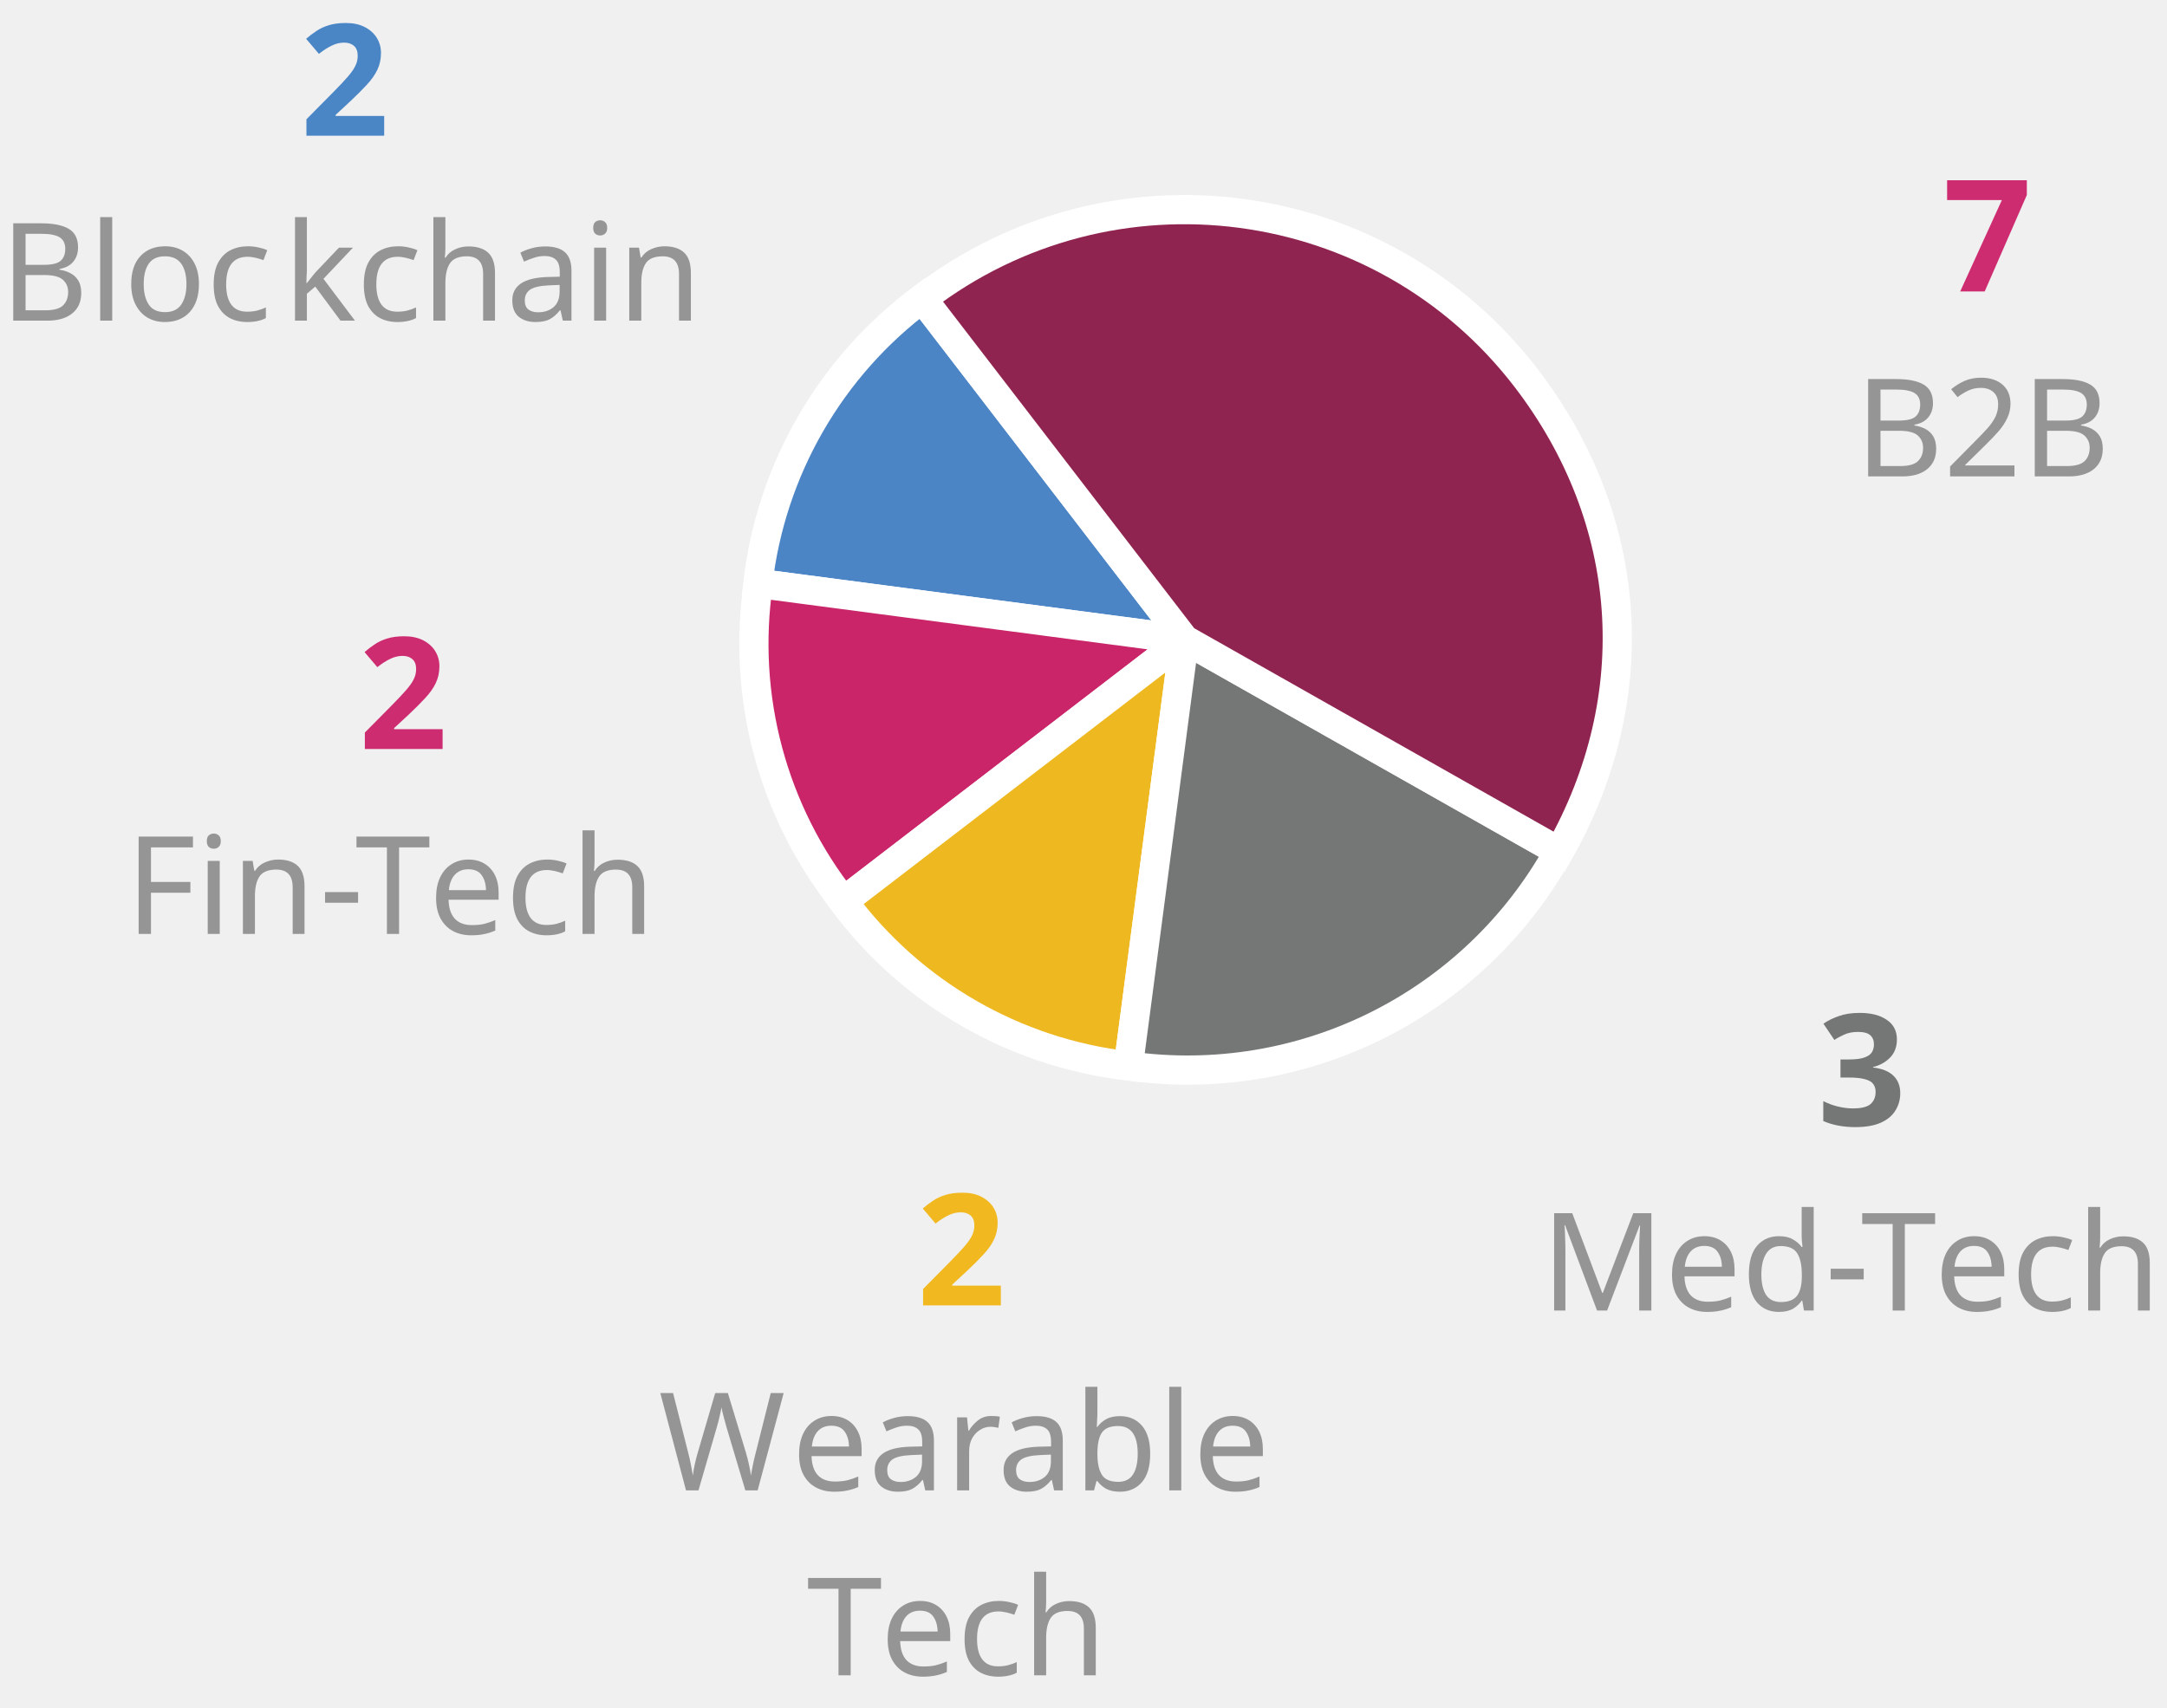
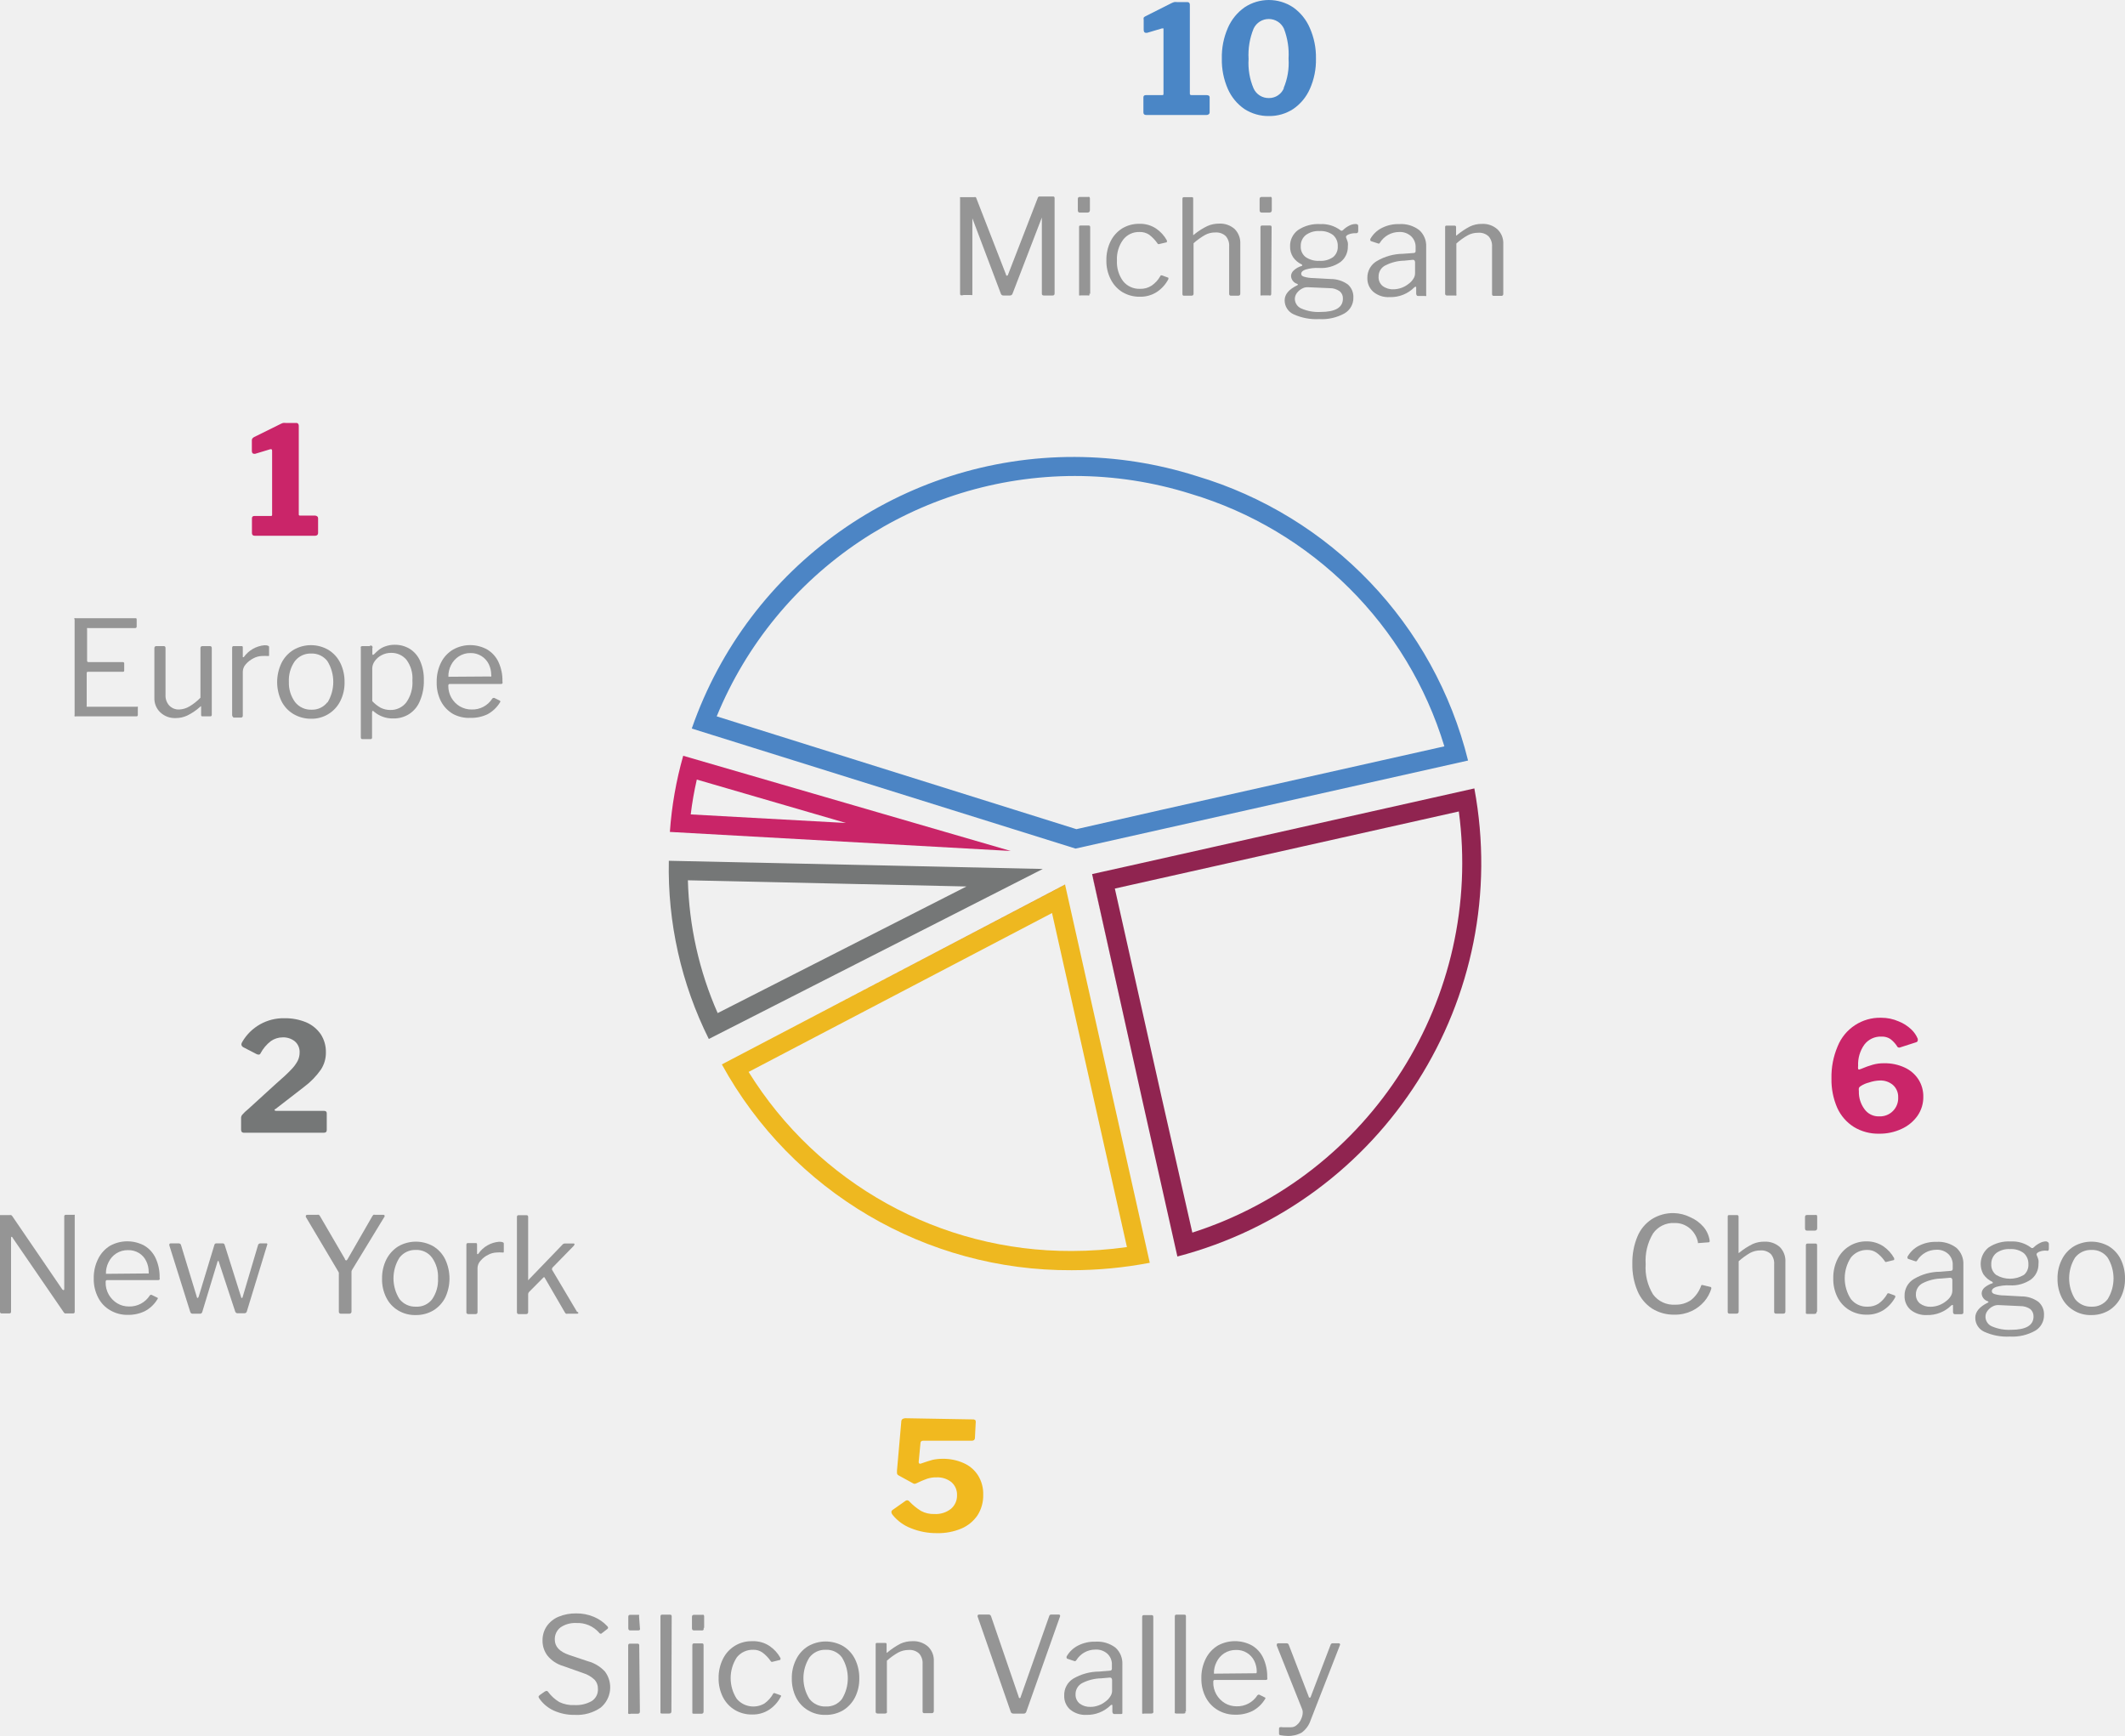
- <svg xmlns="http://www.w3.org/2000/svg" viewBox="0 0 222.55 175.45">
+ <svg xmlns="http://www.w3.org/2000/svg" viewBox="0 0 223.26 182.31">
  <defs>
-     <style>.cls-1{fill:#4c85c5;}.cls-1,.cls-2,.cls-3,.cls-4,.cls-5{stroke:#fff;stroke-miterlimit:10;stroke-width:3px;}.cls-2{fill:#c92568;}.cls-3{fill:#eeb820;}.cls-17,.cls-4{fill:#757777;}.cls-5{fill:#902450;}.cls-10,.cls-14,.cls-17,.cls-6,.cls-7,.cls-8{isolation:isolate;}.cls-10,.cls-14,.cls-17,.cls-7{font-size:16px;font-family:LibreFranklin-Bold, Libre Franklin;font-weight:700;}.cls-7{fill:#4a86c6;}.cls-8{font-size:14px;fill:#959595;font-family:LibreFranklin-Regular, Libre Franklin;}.cls-9{letter-spacing:-0.03em;}.cls-10{fill:#ce2c71;}.cls-11{letter-spacing:-0.12em;}.cls-12{letter-spacing:-0.11em;}.cls-13{letter-spacing:0em;}.cls-14{fill:#f1b91f;}.cls-15{letter-spacing:-0.07em;}.cls-16{letter-spacing:0em;}.cls-18{letter-spacing:-0.12em;}</style>
+     <style>.cls-1{fill:#c92568;}.cls-2{fill:#757777;}.cls-3{fill:#eeb820;}.cls-4{fill:#902450;}.cls-5{fill:#4c85c5;}.cls-6{fill:#4a86c6;}.cls-7{fill:#959595;}.cls-8{fill:#ca2569;}.cls-9{fill:#f1b91f;}</style>
  </defs>
  <g id="Layer_2" data-name="Layer 2">
    <g id="Layer_1-2" data-name="Layer 1">
-       <path class="cls-1" d="M121.64,65.69,77.83,59.93a42.58,42.58,0,0,1,16.9-29.29Z" />
-       <path class="cls-2" d="M121.64,65.69l-35,26.91a42.59,42.59,0,0,1-8.76-32.67Z" />
-       <path class="cls-3" d="M121.64,65.69l-5.76,43.81A42.56,42.56,0,0,1,86.59,92.6Z" />
-       <path class="cls-4" d="M121.64,65.69,160.1,87.44a43.6,43.6,0,0,1-44.22,22.06Z" />
-       <path class="cls-5" d="M121.64,65.69l-26.91-35a44.2,44.2,0,0,1,62,8.14c11.14,14.52,12.42,32.73,3.41,48.66Z" />
-       <g class="cls-6">
-         <text class="cls-7" transform="translate(30.83 13.94)">2</text>
-         <text class="cls-8" transform="translate(0 32.94)">Bloc<tspan class="cls-9" x="29.11" y="0">k</tspan>
-           <tspan x="36.6" y="0">chain</tspan>
-         </text>
-       </g>
-       <g class="cls-6">
-         <text class="cls-10" transform="translate(36.83 76.94)">2</text>
-         <text class="cls-8" transform="translate(12.88 95.94)">Fin<tspan class="cls-11" x="19.94" y="0">-</tspan>
-           <tspan class="cls-12" x="23.59" y="0">T</tspan>
-           <tspan class="cls-13" x="31.14" y="0">ech</tspan>
-         </text>
-       </g>
-       <g class="cls-6">
-         <text class="cls-14" transform="translate(94.16 134.1)">2</text>
-         <text class="cls-8" transform="translate(67.64 153.1)">
-           <tspan class="cls-15">W</tspan>
-           <tspan x="13.66" y="0">ea</tspan>
-           <tspan class="cls-16" x="29.47" y="0">r</tspan>
-           <tspan x="34.79" y="0">able</tspan>
-         </text>
-         <text class="cls-8" transform="translate(82.85 172.1)">
-           <tspan class="cls-12">T</tspan>
-           <tspan x="7.55" y="0">ech</tspan>
-         </text>
-       </g>
-       <g class="cls-6">
-         <text class="cls-17" transform="translate(186.64 115.63)">3</text>
-         <text class="cls-8" transform="translate(158.25 134.63)">Med<tspan class="cls-18" x="29.2" y="0">-</tspan>
-           <tspan class="cls-12" x="32.86" y="0">T</tspan>
-           <tspan x="40.4" y="0">ech</tspan>
-         </text>
-       </g>
-       <g class="cls-6">
-         <text class="cls-10" transform="translate(199.53 29.94)">7</text>
-         <text class="cls-8" transform="translate(190.5 48.94)">B2B</text>
-       </g>
+       <path class="cls-1" d="M73.21,81.89l15.67,4.56-16.31-.9a34.57,34.57,0,0,1,.64-3.66m-1.43-2.5a39.25,39.25,0,0,0-1.4,8l35.81,2-34.41-10Z" />
+       <path class="cls-2" d="M72.27,92.47l29.27.65L75.4,106.42a37,37,0,0,1-3.13-14m-2-2a40,40,0,0,0,4.2,18.72l35.09-17.86-39.29-.86Z" />
+       <path class="cls-3" d="M110.53,95.91,118.4,131a42.11,42.11,0,0,1-5.8.41A39.76,39.76,0,0,1,78.65,112.6l6.11-3.2,25.77-13.49m1.38-3L83.84,107.62l-8,4.19a41.68,41.68,0,0,0,36.75,21.62,43.89,43.89,0,0,0,8.21-.78l-8.9-39.72Z" />
+       <polygon class="cls-4" points="111.91 92.92 83.83 107.63 111.91 92.93 111.91 92.92" />
+       <path class="cls-4" d="M153.27,85.24a40.81,40.81,0,0,1-28,44.24L122,115.07l-4.87-21.73,2.05-.46,34.09-7.64m1.63-2.42-36.16,8.11-4,.89.1.45L120,115.5l3.7,16.49A42.74,42.74,0,0,0,154.9,82.82Z" />
+       <polygon class="cls-4" points="114.84 92.27 114.83 92.27 120.04 115.51 114.84 92.27" />
+       <rect class="cls-4" x="114.79" y="91.82" height="0.45" transform="translate(-17.11 26.85) rotate(-12.42)" />
+       <path class="cls-5" d="M112.93,50a40.65,40.65,0,0,1,12.16,1.87A39.76,39.76,0,0,1,151.75,78.4l-29.86,6.7-8.8,2L75.3,75.25A40.71,40.71,0,0,1,112.93,50m0-2A42.48,42.48,0,0,0,72.68,76.53L113,89.14l9.32-2.09,31.92-7.16A41.63,41.63,0,0,0,125.69,50a42.73,42.73,0,0,0-12.76-2Z" />
+       <path class="cls-6" d="M127.09,10.22v1.56A.27.27,0,0,1,127,12a.36.36,0,0,1-.24.08h-6.32c-.21,0-.31-.09-.31-.27V10.22c0-.15.09-.23.27-.23h1.67c.12,0,.17,0,.17-.12V3.15c0-.08,0-.14,0-.16s-.09,0-.18,0l-1.55.46-.11,0c-.16,0-.24-.11-.24-.32V2.08a.45.45,0,0,1,0-.23.57.57,0,0,1,.2-.15L123,.37a2.16,2.16,0,0,1,.36-.15,1,1,0,0,1,.31,0h1.1a.22.22,0,0,1,.18.08.33.33,0,0,1,.06.21V9.83a.14.14,0,0,0,.15.16h1.6C127,10,127.09,10.07,127.09,10.22Z" />
+       <path class="cls-6" d="M135.86.77a5.11,5.11,0,0,1,1.75,2.16,7.59,7.59,0,0,1,.65,3.22,7.45,7.45,0,0,1-.64,3.19,5,5,0,0,1-1.75,2.11,4.55,4.55,0,0,1-2.56.74,4.63,4.63,0,0,1-2.57-.74A5,5,0,0,1,129,9.34a7.55,7.55,0,0,1-.63-3.18A7.59,7.59,0,0,1,129,2.94,5.12,5.12,0,0,1,130.76.77a4.61,4.61,0,0,1,5.1,0Zm-1,8.49a6.73,6.73,0,0,0,.52-3.1A7.48,7.48,0,0,0,134.89,3a1.76,1.76,0,0,0-3.18,0,7.28,7.28,0,0,0-.53,3.2,6.79,6.79,0,0,0,.53,3.1,1.73,1.73,0,0,0,1.6,1A1.68,1.68,0,0,0,134.89,9.26Z" />
+       <path class="cls-7" d="M100.87,30.86v-10a.21.21,0,0,1,0-.15s.06,0,.13,0h1.35a.35.35,0,0,1,.16,0,.2.2,0,0,1,.07.12l3.11,8c0,.09.06.13.1.13s.09,0,.13-.14l3.1-8a.2.2,0,0,1,.21-.18h1.42q.15,0,.15.18v10c0,.15-.07.22-.21.22h-.92c-.14,0-.21-.07-.21-.19v-8s0-.06,0-.06,0,0,0,.06l-3.08,8a.28.28,0,0,1-.27.19h-.67a.27.27,0,0,1-.28-.17l-3-7.94s0-.07,0-.07,0,0,0,.07v7.92c0,.07,0,.12,0,.14a.22.22,0,0,1-.16,0h-.75C100.94,31.08,100.87,31,100.87,30.86Z" />
+       <path class="cls-7" d="M114.51,22.06a.28.28,0,0,1-.06.2.26.26,0,0,1-.19.07h-.82c-.13,0-.2-.09-.2-.24V20.91c0-.15.06-.22.19-.22h.88a.2.2,0,0,1,.14,0,.21.21,0,0,1,.06.16v1.16Zm-.06,8.78a.31.31,0,0,1,0,.19.34.34,0,0,1-.2,0h-.71a.23.23,0,0,1-.17,0s0-.08,0-.15v-7c0-.13,0-.19.16-.19h.86q.15,0,.15.18v7Z" />
+       <path class="cls-7" d="M121.45,24a3.58,3.58,0,0,1,1.15,1.26l0,.11c0,.06,0,.09-.1.1l-.77.18,0,0s-.09,0-.14-.11a4.09,4.09,0,0,0-.86-.89,1.71,1.71,0,0,0-1-.28,2.08,2.08,0,0,0-1.73.81,3.39,3.39,0,0,0-.65,2.18,3.37,3.37,0,0,0,.65,2.18,2.17,2.17,0,0,0,1.76.8A2.09,2.09,0,0,0,121,30a3,3,0,0,0,.91-1s0-.07.08-.07a.13.13,0,0,1,.1,0l.6.22q.1,0,.06.18a3.64,3.64,0,0,1-1.19,1.33,3.16,3.16,0,0,1-1.81.51,3.48,3.48,0,0,1-1.82-.48,3.34,3.34,0,0,1-1.24-1.36,4.19,4.19,0,0,1-.45-2,4.37,4.37,0,0,1,.45-2A3.35,3.35,0,0,1,117.89,24a3.39,3.39,0,0,1,1.81-.49A3,3,0,0,1,121.45,24Z" />
+       <path class="cls-7" d="M124.23,30.89v-10q0-.18.15-.18h.83c.1,0,.15,0,.15.16v3.74c0,.1,0,.12.13,0a6.75,6.75,0,0,1,1.35-.86,3,3,0,0,1,1.23-.26,2.28,2.28,0,0,1,1.66.58,2.07,2.07,0,0,1,.58,1.55v5.21c0,.15-.07.23-.21.23h-.78a.17.17,0,0,1-.18-.19v-5a1.49,1.49,0,0,0-.36-1.07,1.45,1.45,0,0,0-1.1-.38,2.15,2.15,0,0,0-1.07.26,7.18,7.18,0,0,0-1.21.87v5.3c0,.14-.07.21-.23.21h-.77C124.29,31.08,124.23,31,124.23,30.89Z" />
+       <path class="cls-7" d="M133.62,22.06a.28.28,0,0,1-.06.2.24.24,0,0,1-.19.07h-.81c-.15,0-.22-.09-.22-.24V20.91c0-.15.07-.22.2-.22h.88a.2.2,0,0,1,.14,0,.21.21,0,0,1,.06.16Zm-.06,8.78a.31.31,0,0,1-.05.19.34.34,0,0,1-.2,0h-.71a.23.23,0,0,1-.17,0s0-.08,0-.15v-7c0-.13.05-.19.17-.19h.85q.15,0,.15.18Z" />
+       <path class="cls-7" d="M142.7,23.75v.49a.31.31,0,0,1-.06.21.3.3,0,0,1-.21.05,1.79,1.79,0,0,0-.73.12c-.23.1-.32.2-.28.32a1,1,0,0,0,.08.21,1.79,1.79,0,0,1,.11.35,1.67,1.67,0,0,1,0,.39,2,2,0,0,1-.77,1.63,3.52,3.52,0,0,1-2.26.63,4.1,4.1,0,0,0-1.43.17c-.29.11-.44.25-.44.43s.1.25.3.32a3.6,3.6,0,0,0,1,.14l1.8.1a3.07,3.07,0,0,1,1.8.57,1.73,1.73,0,0,1,.58,1.38,1.87,1.87,0,0,1-.93,1.66,4.88,4.88,0,0,1-2.65.6,5.75,5.75,0,0,1-2.71-.51,1.6,1.6,0,0,1-.93-1.46c0-.63.44-1.15,1.32-1.58q.15-.07,0-.15a.91.91,0,0,1-.65-.83.83.83,0,0,1,.29-.59,2.05,2.05,0,0,1,.82-.46s.07,0,.07-.07a.11.11,0,0,0-.07-.1,2.22,2.22,0,0,1-.91-.78,2,2,0,0,1-.3-1.1,2.06,2.06,0,0,1,.83-1.72,3.79,3.79,0,0,1,2.34-.63,3.25,3.25,0,0,1,2.1.63.25.25,0,0,0,.14.07.25.25,0,0,0,.15-.07,2.6,2.6,0,0,1,.62-.45,1.45,1.45,0,0,1,.7-.19C142.62,23.53,142.7,23.6,142.7,23.75Zm-5.31,6.42a1.14,1.14,0,0,0-.58.14,1.61,1.61,0,0,0-.55.46,1.08,1.08,0,0,0-.22.64,1.12,1.12,0,0,0,.69,1,4.47,4.47,0,0,0,2,.36c1.57,0,2.36-.47,2.36-1.4a.94.94,0,0,0-.33-.77,1.76,1.76,0,0,0-1.07-.33ZM140.07,27a1.36,1.36,0,0,0,.48-1.13,1.47,1.47,0,0,0-.49-1.18,2.17,2.17,0,0,0-1.44-.42,2.21,2.21,0,0,0-1.44.43,1.44,1.44,0,0,0-.52,1.17,1.35,1.35,0,0,0,.51,1.13,2.34,2.34,0,0,0,1.45.4A2.24,2.24,0,0,0,140.07,27Z" />
+       <path class="cls-7" d="M146,31.21a2.46,2.46,0,0,1-1.71-.55,1.87,1.87,0,0,1-.63-1.48,2,2,0,0,1,1-1.76,5.52,5.52,0,0,1,2.74-.76l1.09-.08q.24,0,.24-.21V26a1.53,1.53,0,0,0-.48-1.19,1.73,1.73,0,0,0-1.26-.44,2.38,2.38,0,0,0-2,1.11.29.29,0,0,1-.08.1.14.14,0,0,1-.11,0l-.76-.25a.1.1,0,0,1-.07-.1.3.3,0,0,1,0-.13,2.89,2.89,0,0,1,1.2-1.15,3.82,3.82,0,0,1,1.84-.41,3.12,3.12,0,0,1,2.1.63,2.21,2.21,0,0,1,.73,1.76v5a.26.26,0,0,1,0,.16.22.22,0,0,1-.16,0h-.7c-.11,0-.17-.08-.19-.23l0-.64c0-.07,0-.1-.07-.1a.19.19,0,0,0-.13.07A3.49,3.49,0,0,1,146,31.21Zm2.46-3.92-.91.09a4.59,4.59,0,0,0-2,.5,1.28,1.28,0,0,0-.71,1.16,1.19,1.19,0,0,0,.42,1,1.79,1.79,0,0,0,1.15.35,2.61,2.61,0,0,0,1.59-.58,1.81,1.81,0,0,0,.5-.54,1,1,0,0,0,.17-.55V27.52C148.65,27.37,148.58,27.29,148.44,27.29Z" />
+       <path class="cls-7" d="M151.83,30.89v-7c0-.12,0-.19.16-.19h.84a.14.14,0,0,1,.15.16v.81c0,.1,0,.12.13,0a7.69,7.69,0,0,1,1.33-.88,2.79,2.79,0,0,1,1.24-.27,2.27,2.27,0,0,1,1.66.58,2,2,0,0,1,.6,1.54v5.22a.19.19,0,0,1-.22.22h-.78a.16.16,0,0,1-.18-.18v-5a1.49,1.49,0,0,0-.36-1.07,1.44,1.44,0,0,0-1.1-.38,2.21,2.21,0,0,0-1.08.26,6.46,6.46,0,0,0-1.21.87v5.3a.25.25,0,0,1,0,.16.23.23,0,0,1-.16,0H152A.18.18,0,0,1,151.83,30.89Z" />
+       <path class="cls-8" d="M33.42,54.44V56a.3.3,0,0,1-.08.2.36.36,0,0,1-.24.08H26.78c-.2,0-.31-.09-.31-.28V54.44c0-.16.09-.24.28-.24h1.66c.12,0,.18,0,.18-.11V47.37a.23.23,0,0,0-.05-.17.25.25,0,0,0-.18,0l-1.55.47H26.7c-.16,0-.24-.1-.24-.32V46.3a.34.34,0,0,1,.05-.23.54.54,0,0,1,.19-.16l2.67-1.32a2.38,2.38,0,0,1,.36-.16,1.42,1.42,0,0,1,.31,0h1.11a.19.19,0,0,1,.17.08.32.32,0,0,1,.07.2V54c0,.11,0,.16.14.16h1.6C33.32,54.2,33.42,54.28,33.42,54.44Z" />
+       <path class="cls-7" d="M7.81,64.94a.18.18,0,0,1,.13,0h6.28c.1,0,.14,0,.14.16v.71c0,.11-.06.17-.18.17H9.3a.24.24,0,0,0-.15,0,.23.23,0,0,0,0,.14v3.27a.14.14,0,0,0,.16.16H12.9a.13.13,0,0,1,.15.15v.74c0,.09-.05.13-.15.13H9.27c-.11,0-.16,0-.16.15v3.4a.17.17,0,0,0,0,.12l.11,0h5.14a.17.17,0,0,1,.12,0,.16.16,0,0,1,0,.11v.74a.14.14,0,0,1-.16.16H8a.28.28,0,0,1-.16,0,.22.22,0,0,1,0-.16v-10A.22.22,0,0,1,7.81,64.94Z" />
+       <path class="cls-7" d="M19.93,74.19a5.42,5.42,0,0,0,1.13-.9V68.07c0-.13.07-.2.22-.2h.77a.18.18,0,0,1,.2.2l0,7q0,.18-.15.18h-.82a.13.13,0,0,1-.15-.15v-.83c0-.11,0-.12-.13,0a5.58,5.58,0,0,1-1.34.9,2.82,2.82,0,0,1-1.2.26,2.22,2.22,0,0,1-1.61-.59,2,2,0,0,1-.63-1.55V68.08a.19.19,0,0,1,.21-.21h.78c.12,0,.18.07.18.2V73a1.53,1.53,0,0,0,.39,1.11,1.36,1.36,0,0,0,1.05.42A2.28,2.28,0,0,0,19.93,74.19Z" />
+       <path class="cls-7" d="M24.39,75.11V68.05q0-.18.15-.18h.81c.11,0,.16,0,.16.15v.91c0,.06,0,.09,0,.1s.06,0,.1,0a3,3,0,0,1,2.17-1.25c.33,0,.49.06.49.18v.84c0,.1,0,.13-.12.11a5.31,5.31,0,0,0-.64,0,2,2,0,0,0-.88.24,2.57,2.57,0,0,0-.8.62,1.2,1.2,0,0,0-.32.77v4.63a.19.19,0,0,1-.21.21h-.77C24.45,75.29,24.39,75.23,24.39,75.11Z" />
+       <path class="cls-7" d="M30.82,75a3.26,3.26,0,0,1-1.25-1.35,4.65,4.65,0,0,1,0-4,3.37,3.37,0,0,1,1.26-1.38,3.64,3.64,0,0,1,3.68,0,3.34,3.34,0,0,1,1.25,1.38,4.43,4.43,0,0,1,.44,2,4.21,4.21,0,0,1-.45,2,3.35,3.35,0,0,1-3.09,1.85A3.58,3.58,0,0,1,30.82,75Zm3.58-1.19a4.17,4.17,0,0,0,0-4.36,2.05,2.05,0,0,0-1.7-.8,2.08,2.08,0,0,0-1.72.8,3.47,3.47,0,0,0-.63,2.18A3.4,3.4,0,0,0,31,73.75a2.1,2.1,0,0,0,1.73.8A2,2,0,0,0,34.4,73.76Z" />
+       <path class="cls-7" d="M39.12,68.08v.59c0,.08,0,.12.07.12a.24.24,0,0,0,.11-.06,5.24,5.24,0,0,1,.52-.48,2.25,2.25,0,0,1,.65-.35,2.88,2.88,0,0,1,1-.17,3,3,0,0,1,1.57.42,2.83,2.83,0,0,1,1.09,1.26,4.73,4.73,0,0,1,.4,2.06,5.16,5.16,0,0,1-.4,2.13A2.94,2.94,0,0,1,43,75a3,3,0,0,1-1.69.47,3,3,0,0,1-2-.7c-.06-.06-.11-.1-.15-.1s-.07.06-.07.19v2.6q0,.18-.15.18h-.87c-.11,0-.16-.06-.16-.18V68.1a.26.26,0,0,1,0-.17.24.24,0,0,1,.18-.06h.74A.18.18,0,0,1,39.12,68.08ZM40,74.35a2.26,2.26,0,0,0,1,.23,2.06,2.06,0,0,0,1.69-.8,3.58,3.58,0,0,0,.64-2.3,3.26,3.26,0,0,0-.63-2.18,2.05,2.05,0,0,0-1.62-.72,2.1,2.1,0,0,0-1,.25,2,2,0,0,0-.71.62,1.33,1.33,0,0,0-.26.74v3.46A3.67,3.67,0,0,0,40,74.35Z" />
+       <path class="cls-7" d="M47.42,73.29a2.51,2.51,0,0,0,.89.91,2.42,2.42,0,0,0,1.24.33,2.47,2.47,0,0,0,2.18-1.16l.1-.06a.2.2,0,0,1,.1,0l.59.29a.13.13,0,0,1,0,.2,3.45,3.45,0,0,1-1.3,1.23,4,4,0,0,1-1.81.38A3.52,3.52,0,0,1,47.6,75a3.32,3.32,0,0,1-1.27-1.33,4.21,4.21,0,0,1-.45-2,4.46,4.46,0,0,1,.46-2.08,3.28,3.28,0,0,1,1.27-1.36,3.68,3.68,0,0,1,3.58,0,3,3,0,0,1,1.18,1.31,4.57,4.57,0,0,1,.42,2v.06a.32.32,0,0,1,0,.19.19.19,0,0,1-.17.06H47.22q-.12,0-.12.21A2.55,2.55,0,0,0,47.42,73.29Zm4-2.23a.36.36,0,0,0,.19,0,.2.2,0,0,0,0-.16,2.58,2.58,0,0,0-.26-1.14,2.09,2.09,0,0,0-1.91-1.16,2.19,2.19,0,0,0-1.25.36,2.33,2.33,0,0,0-.81.92,2.52,2.52,0,0,0-.27,1.21Z" />
+       <path class="cls-2" d="M29,113.84c.71-.61,1.23-1.1,1.57-1.46a4.06,4.06,0,0,0,.71-.95,2,2,0,0,0,.2-.89,1.46,1.46,0,0,0-.5-1.15,1.93,1.93,0,0,0-1.28-.42,2.17,2.17,0,0,0-1.24.39,4,4,0,0,0-1.09,1.29.19.19,0,0,1-.21.13.46.46,0,0,1-.22-.06L25.55,110a.36.36,0,0,1-.19-.29.52.52,0,0,1,.08-.24,5,5,0,0,1,4.46-2.51,5.74,5.74,0,0,1,2.27.43,3.58,3.58,0,0,1,1.53,1.25,3.4,3.4,0,0,1,.54,1.92,3.23,3.23,0,0,1-.52,1.79,8,8,0,0,1-1.78,1.83l-3,2.32c-.07,0-.1.08-.1.11s.07.08.19.08h5c.2,0,.3.08.3.25v1.76c0,.2-.1.29-.32.29H25.7a.42.42,0,0,1-.29-.07.37.37,0,0,1-.08-.26V117.4a.51.51,0,0,1,.13-.31,4.33,4.33,0,0,1,.6-.57Z" />
+       <path class="cls-7" d="M7.73,127.61a.21.21,0,0,1,.12,0,.24.24,0,0,1,0,.14v10.05c0,.11-.06.17-.18.17H7l-.17,0a.35.35,0,0,1-.12-.1L1.31,130c0-.06-.07-.09-.1-.08s-.05,0-.05.1v7.77c0,.12-.06.18-.19.18H.18a.16.16,0,0,1-.18-.18v-10a.28.28,0,0,1,0-.15s.07,0,.15,0H1a.4.4,0,0,1,.17,0,.38.38,0,0,1,.12.11l5.25,7.69c.05.05.09.08.13.08s.08,0,.08-.13v-7.61a.15.15,0,0,1,.17-.17Z" />
+       <path class="cls-7" d="M11.43,136a2.59,2.59,0,0,0,.89.91,2.36,2.36,0,0,0,1.23.33,2.51,2.51,0,0,0,2.19-1.16.14.14,0,0,1,.09-.06.12.12,0,0,1,.1,0l.59.29c.08,0,.09.11,0,.2a3.35,3.35,0,0,1-1.3,1.22,3.93,3.93,0,0,1-1.81.39,3.52,3.52,0,0,1-1.83-.48,3.22,3.22,0,0,1-1.27-1.34,4.17,4.17,0,0,1-.46-2,4.4,4.4,0,0,1,.47-2.08,3.35,3.35,0,0,1,1.26-1.37,3.77,3.77,0,0,1,3.59,0,3,3,0,0,1,1.18,1.31,4.64,4.64,0,0,1,.42,2v.06a.36.36,0,0,1,0,.19.21.21,0,0,1-.17.06H11.23c-.09,0-.13.07-.13.21A2.49,2.49,0,0,0,11.43,136Zm4-2.23c.1,0,.16,0,.19,0s0-.07,0-.16a2.45,2.45,0,0,0-.26-1.14,2,2,0,0,0-.75-.84,2.12,2.12,0,0,0-1.16-.31,2.22,2.22,0,0,0-1.24.35,2.27,2.27,0,0,0-.81.93,2.52,2.52,0,0,0-.27,1.21Z" />
+       <path class="cls-7" d="M28.07,130.64a.12.12,0,0,1,0,.13l-2.14,7a.25.25,0,0,1-.27.18H25a.26.26,0,0,1-.29-.18L23,132.58c0-.08-.06-.13-.09-.13s-.05.05-.07.13l-1.59,5.24A.24.24,0,0,1,21,138h-.72a.26.26,0,0,1-.29-.18l-2.2-7a.15.15,0,0,1,0-.07c0-.1.05-.14.16-.14h.83a.25.25,0,0,1,.23.15l1.66,5.45c0,.09.06.14.1.14s.06-.06.11-.16l1.65-5.44a.19.19,0,0,1,.2-.14h.66a.2.2,0,0,1,.21.15l1.72,5.45c0,.09.06.14.1.14s.07-.06.09-.16l1.61-5.43a.25.25,0,0,1,.24-.15h.56A.15.15,0,0,1,28.07,130.64Z" />
+       <path class="cls-7" d="M40.4,127.67a.13.13,0,0,1,0,.13L37,133.38a.51.51,0,0,0-.07.17c0,.06,0,.16,0,.29v3.92a.23.23,0,0,1-.06.18.28.28,0,0,1-.2.06h-.84c-.15,0-.23-.07-.23-.21V133.9a1,1,0,0,0,0-.2.75.75,0,0,0-.09-.18l-3.38-5.69a.3.3,0,0,1,0-.11c0-.07.07-.11.2-.11h1a.34.34,0,0,1,.17,0,.6.6,0,0,1,.12.14l2.61,4.48c0,.11.1.17.15.17s.09-.05.15-.15l2.59-4.5a.61.61,0,0,1,.11-.14.44.44,0,0,1,.19,0h.87A.15.15,0,0,1,40.4,127.67Z" />
+       <path class="cls-7" d="M41.82,137.65a3.24,3.24,0,0,1-1.24-1.35,4.2,4.2,0,0,1-.44-2,4.39,4.39,0,0,1,.45-2,3.51,3.51,0,0,1,1.26-1.38,3.7,3.7,0,0,1,3.68,0,3.28,3.28,0,0,1,1.25,1.38,4.72,4.72,0,0,1,0,4,3.38,3.38,0,0,1-1.26,1.36,3.53,3.53,0,0,1-1.84.48A3.4,3.4,0,0,1,41.82,137.65Zm3.59-1.18a3.55,3.55,0,0,0,.61-2.18,3.45,3.45,0,0,0-.63-2.18,2,2,0,0,0-1.7-.81,2.07,2.07,0,0,0-1.72.81,4.07,4.07,0,0,0,0,4.35,2.1,2.1,0,0,0,1.74.8A2,2,0,0,0,45.41,136.47Z" />
+       <path class="cls-7" d="M49,137.82v-7.06q0-.18.15-.18h.81c.11,0,.16,0,.16.15v.91c0,.06,0,.09.05.1s.06,0,.1-.06a2.93,2.93,0,0,1,2.17-1.24c.33,0,.49.06.49.18v.84c0,.09,0,.13-.13.11a3.57,3.57,0,0,0-.62,0,2,2,0,0,0-.89.24,2.39,2.39,0,0,0-.79.61,1.17,1.17,0,0,0-.33.77v4.64a.19.19,0,0,1-.21.21h-.77C49,138,49,137.94,49,137.82Z" />
+       <path class="cls-7" d="M60.76,137.87c0,.08,0,.13-.15.13h-1a.2.2,0,0,1-.14,0,.38.38,0,0,1-.12-.13l-2.11-3.63s0-.07-.07-.07-.06,0-.1.05l-1.48,1.49a.37.37,0,0,0-.1.28v1.81a.24.24,0,0,1-.06.19.29.29,0,0,1-.19.05h-.72a.2.2,0,0,1-.16-.05s-.05-.07-.05-.15v-10c0-.12.06-.19.16-.19h.85c.11,0,.17.06.17.18v6.5c0,.09,0,.14,0,.14s.06,0,.1-.09l3.46-3.59a.39.39,0,0,1,.29-.17h.86c.11,0,.16,0,.16.1a.44.44,0,0,1-.09.16l-2.21,2.26a.31.31,0,0,0-.06.12.24.24,0,0,0,0,.12l2.63,4.43A.13.13,0,0,1,60.76,137.87Z" />
+       <path class="cls-9" d="M102.14,149.1a.53.53,0,0,1,.32.06.46.46,0,0,1,.05.31l-.08,1.58a.3.3,0,0,1-.09.22.37.37,0,0,1-.26.07H97c-.19,0-.28.08-.29.24l-.19,2v0a.17.17,0,0,0,.07.16.2.2,0,0,0,.17,0c.51-.18.92-.31,1.22-.39a4.8,4.8,0,0,1,1.06-.11,5.21,5.21,0,0,1,2.18.44,3.4,3.4,0,0,1,1.52,1.28,3.63,3.63,0,0,1,.56,2.06,3.85,3.85,0,0,1-.6,2.16,3.9,3.9,0,0,1-1.7,1.39,6.24,6.24,0,0,1-2.53.48,7.12,7.12,0,0,1-2.77-.52,4.57,4.57,0,0,1-1.92-1.4.5.5,0,0,1-.13-.29.3.3,0,0,1,.16-.25l1.32-.93a.27.27,0,0,1,.17-.06.29.29,0,0,1,.24.12,6.17,6.17,0,0,0,1.23,1,2.76,2.76,0,0,0,1.4.32,2.57,2.57,0,0,0,1.75-.55,1.82,1.82,0,0,0,.63-1.43,1.74,1.74,0,0,0-.58-1.36,2.33,2.33,0,0,0-1.58-.51,2.91,2.91,0,0,0-1,.15,10.22,10.22,0,0,0-1.1.47.48.48,0,0,1-.21.06.4.4,0,0,1-.2-.08l-1.46-.8a.29.29,0,0,1-.18-.27,1.66,1.66,0,0,1,0-.24l.45-5.12a.36.36,0,0,1,.13-.3.75.75,0,0,1,.44-.08Z" />
+       <path class="cls-7" d="M60.54,170.49a2.69,2.69,0,0,0-1.65.46,1.54,1.54,0,0,0-.6,1.29c0,.73.5,1.26,1.49,1.6l2,.67a3.76,3.76,0,0,1,1.78,1.08,2.77,2.77,0,0,1-.44,3.78,4.35,4.35,0,0,1-2.72.77,5.18,5.18,0,0,1-2.22-.45,3.75,3.75,0,0,1-1.54-1.3.52.52,0,0,1-.06-.14c0-.07.05-.13.14-.2l.5-.35a.48.48,0,0,1,.2-.08.19.19,0,0,1,.15.08,4,4,0,0,0,1.19,1.09,3.25,3.25,0,0,0,1.59.32,3.33,3.33,0,0,0,1.82-.42,1.43,1.43,0,0,0,.65-1.3,1.35,1.35,0,0,0-.34-.93,3.08,3.08,0,0,0-1.24-.72L59.15,175a3.3,3.3,0,0,1-1.63-1.08,2.58,2.58,0,0,1-.52-1.57,2.63,2.63,0,0,1,.44-1.52,2.86,2.86,0,0,1,1.24-1,4.71,4.71,0,0,1,1.86-.35,4.59,4.59,0,0,1,1.85.36,4.07,4.07,0,0,1,1.43,1,.26.26,0,0,1,.07.14.19.19,0,0,1-.07.13l-.65.5a.15.15,0,0,1-.08,0s-.09,0-.17-.13A3,3,0,0,0,60.54,170.49Z" />
+       <path class="cls-7" d="M67.23,171a.34.34,0,0,1,0,.2.24.24,0,0,1-.2.07h-.81q-.21,0-.21-.24v-1.18c0-.15.06-.22.19-.22H67a.24.24,0,0,1,.14,0,.25.25,0,0,1,0,.16Zm0,8.78a.25.25,0,0,1-.06.19.31.31,0,0,1-.19.05h-.72A.25.25,0,0,1,66,180a.22.22,0,0,1,0-.15v-7c0-.13.06-.19.17-.19H67c.1,0,.16.06.16.18Z" />
+       <path class="cls-7" d="M70.54,179.76a.25.25,0,0,1-.06.19.32.32,0,0,1-.2.05h-.72a.23.23,0,0,1-.17-.05s0-.07,0-.15v-10c0-.13.06-.19.17-.19h.84c.11,0,.17.06.17.18Z" />
+       <path class="cls-7" d="M73.92,171a.34.34,0,0,1,0,.2.23.23,0,0,1-.2.07h-.81q-.21,0-.21-.24v-1.18c0-.15.07-.22.2-.22h.88a.22.22,0,0,1,.14,0,.21.21,0,0,1,.06.16V171Zm0,8.78a.25.25,0,0,1-.06.19.31.31,0,0,1-.19.05H72.9a.2.2,0,0,1-.16-.05s0-.07,0-.15v-7c0-.13.06-.19.17-.19h.85c.11,0,.16.06.16.18Z" />
+       <path class="cls-7" d="M80.86,172.91A3.6,3.6,0,0,1,82,174.17l0,.11c0,.06,0,.09-.1.1l-.76.19h-.05s-.09,0-.14-.11a3.61,3.61,0,0,0-.86-.88,1.6,1.6,0,0,0-.94-.28,2.13,2.13,0,0,0-1.74.8,4,4,0,0,0,0,4.36,2.29,2.29,0,0,0,2.91.48,3.12,3.12,0,0,0,.9-1c0-.05.06-.08.09-.08a.11.11,0,0,1,.09,0l.61.22c.06,0,.08.09,0,.19a3.6,3.6,0,0,1-1.19,1.32,3.12,3.12,0,0,1-1.8.51,3.43,3.43,0,0,1-1.82-.48,3.33,3.33,0,0,1-1.25-1.35,4.26,4.26,0,0,1-.45-2,4.37,4.37,0,0,1,.45-2,3.32,3.32,0,0,1,3.07-1.87A3.06,3.06,0,0,1,80.86,172.91Z" />
+       <path class="cls-7" d="M84.88,179.65a3.26,3.26,0,0,1-1.25-1.35,4.33,4.33,0,0,1-.44-2,4.27,4.27,0,0,1,.46-2,3.37,3.37,0,0,1,1.26-1.38,3.7,3.7,0,0,1,3.68,0,3.34,3.34,0,0,1,1.25,1.38,4.49,4.49,0,0,1,.44,2,4.25,4.25,0,0,1-.45,2,3.42,3.42,0,0,1-1.25,1.36,3.54,3.54,0,0,1-1.85.48A3.36,3.36,0,0,1,84.88,179.65Zm3.58-1.18a4.17,4.17,0,0,0,0-4.36,2,2,0,0,0-1.7-.81,2.06,2.06,0,0,0-1.72.81,4.07,4.07,0,0,0,0,4.35,2.08,2.08,0,0,0,1.73.8A2,2,0,0,0,88.46,178.47Z" />
+       <path class="cls-7" d="M92,179.82v-7.06c0-.12,0-.18.16-.18H93a.13.13,0,0,1,.15.15v.81c0,.11,0,.12.13,0a7.69,7.69,0,0,1,1.33-.88,2.93,2.93,0,0,1,1.24-.26,2.31,2.31,0,0,1,1.66.57,2,2,0,0,1,.6,1.54v5.22c0,.15-.07.23-.22.23h-.78a.16.16,0,0,1-.18-.18v-5a1.5,1.5,0,0,0-.36-1.08,1.45,1.45,0,0,0-1.1-.38,2.33,2.33,0,0,0-1.08.26,6.46,6.46,0,0,0-1.21.87v5.3a.25.25,0,0,1,0,.16A.23.23,0,0,1,93,180h-.77C92.08,180,92,179.94,92,179.82Z" />
+       <path class="cls-7" d="M111.37,169.67a.15.15,0,0,1,0,.13l-3.54,10a.33.33,0,0,1-.11.16.37.37,0,0,1-.2.05h-1c-.18,0-.3-.07-.33-.2l-3.48-10a.15.15,0,0,1,0-.07c0-.09.06-.14.17-.14h1a.25.25,0,0,1,.24.17l2.91,8.48c0,.09.06.13.1.13s.08,0,.11-.14l3-8.49a.2.2,0,0,1,.21-.15h.82A.16.16,0,0,1,111.37,169.67Z" />
+       <path class="cls-7" d="M114.15,180.14a2.51,2.51,0,0,1-1.72-.56,1.87,1.87,0,0,1-.62-1.47,2,2,0,0,1,.94-1.77,5.45,5.45,0,0,1,2.74-.75l1.09-.09q.24,0,.24-.21v-.38a1.52,1.52,0,0,0-.47-1.19,1.74,1.74,0,0,0-1.27-.44,2.35,2.35,0,0,0-2,1.12l-.09.09a.15.15,0,0,1-.11,0l-.75-.25a.1.1,0,0,1-.07-.1.3.3,0,0,1,0-.13,2.89,2.89,0,0,1,1.2-1.15,3.79,3.79,0,0,1,1.84-.41,3.14,3.14,0,0,1,2.1.63,2.23,2.23,0,0,1,.72,1.76v5c0,.08,0,.14,0,.16a.21.21,0,0,1-.15.05h-.7c-.11,0-.18-.08-.2-.23l0-.64c0-.07,0-.1-.07-.1a.19.19,0,0,0-.13.07A3.5,3.5,0,0,1,114.15,180.14Zm2.46-3.92-.91.08a4.6,4.6,0,0,0-2,.5A1.31,1.31,0,0,0,113,178a1.19,1.19,0,0,0,.43.95,1.78,1.78,0,0,0,1.14.35,2.34,2.34,0,0,0,.86-.16,2.45,2.45,0,0,0,.74-.42,1.87,1.87,0,0,0,.49-.53,1.05,1.05,0,0,0,.18-.56v-1.16C116.82,176.29,116.75,176.22,116.61,176.22Z" />
+       <path class="cls-7" d="M121.19,179.76a.25.25,0,0,1-.06.19.31.31,0,0,1-.19.05h-.73A.23.23,0,0,1,120,180s0-.07,0-.15v-10c0-.13.06-.19.17-.19H121c.11,0,.17.06.17.18v10Z" />
+       <path class="cls-7" d="M124.53,179.76a.31.31,0,0,1,0,.19.34.34,0,0,1-.2.05h-.73a.25.25,0,0,1-.17-.05.22.22,0,0,1,0-.15l0-10c0-.13.06-.19.17-.19h.84c.11,0,.16.06.16.18v10Z" />
+       <path class="cls-7" d="M127.8,178a2.59,2.59,0,0,0,.89.91,2.41,2.41,0,0,0,1.23.33,2.51,2.51,0,0,0,2.19-1.16s.07-.06.1-.06a.14.14,0,0,1,.1,0l.58.29c.08,0,.09.11,0,.2a3.35,3.35,0,0,1-1.3,1.22,3.9,3.9,0,0,1-1.81.39,3.52,3.52,0,0,1-1.83-.48,3.35,3.35,0,0,1-1.27-1.34,4.17,4.17,0,0,1-.46-2,4.4,4.4,0,0,1,.47-2.08,3.37,3.37,0,0,1,1.27-1.37,3.75,3.75,0,0,1,3.58,0,3,3,0,0,1,1.18,1.31,4.64,4.64,0,0,1,.42,2v.06a.36.36,0,0,1,0,.19.19.19,0,0,1-.17.06H127.6c-.08,0-.13.07-.13.21A2.49,2.49,0,0,0,127.8,178Zm4-2.23c.1,0,.17,0,.19,0s.05-.07.05-.16a2.58,2.58,0,0,0-.26-1.14,2.06,2.06,0,0,0-1.91-1.15,2.23,2.23,0,0,0-1.25.35,2.27,2.27,0,0,0-.81.93,2.52,2.52,0,0,0-.27,1.21Z" />
+       <path class="cls-7" d="M134.56,182.28c-.12,0-.18-.07-.18-.16v-.54a.14.14,0,0,1,.07-.14.76.76,0,0,1,.32,0h.88a.87.87,0,0,0,.61-.25,1.52,1.52,0,0,0,.44-.61,1.67,1.67,0,0,0,.17-.7.75.75,0,0,0-.06-.33l-2.67-6.69a.2.2,0,0,1,0-.09c0-.1.06-.15.17-.15h.87a.23.23,0,0,1,.22.15l2.09,5.43c0,.09.06.13.11.13s.1,0,.14-.17l2.06-5.39c.05-.1.11-.15.19-.15h.66a.15.15,0,0,1,.13.06.12.12,0,0,1,0,.13l-3.08,7.89a2.6,2.6,0,0,1-.94,1.3,2.87,2.87,0,0,1-1.52.35A4.83,4.83,0,0,1,134.56,182.28Z" />
+       <path class="cls-8" d="M199.48,107.29a4.1,4.1,0,0,1,1.32.84,2.82,2.82,0,0,1,.69,1,.45.45,0,0,1,0,.13.22.22,0,0,1-.16.22l-1.74.56a.11.11,0,0,1-.08,0c-.1,0-.17-.06-.23-.19a3,3,0,0,0-.69-.72,1.56,1.56,0,0,0-.91-.24,2.14,2.14,0,0,0-1.81.85,3.57,3.57,0,0,0-.65,2.22,1.09,1.09,0,0,0,0,.31.1.1,0,0,0,.11.08l.21-.07a10,10,0,0,1,1.23-.44,4.15,4.15,0,0,1,1.19-.15,4.89,4.89,0,0,1,2.15.45,3.42,3.42,0,0,1,1.45,1.25,3.3,3.3,0,0,1,.51,1.82,3.43,3.43,0,0,1-.61,2,4.16,4.16,0,0,1-1.68,1.38,5.43,5.43,0,0,1-2.35.5,4.92,4.92,0,0,1-2.66-.71,4.63,4.63,0,0,1-1.74-2,7.34,7.34,0,0,1-.61-3.09,8.15,8.15,0,0,1,.65-3.38,4.79,4.79,0,0,1,4.58-3A4.53,4.53,0,0,1,199.48,107.29Zm-3.11,6.42a2.79,2.79,0,0,0-.88.38.45.45,0,0,0-.19.2,1.25,1.25,0,0,0,0,.34,3,3,0,0,0,.58,1.87,1.81,1.81,0,0,0,1.55.77,1.91,1.91,0,0,0,2-2,1.67,1.67,0,0,0-.54-1.29,2,2,0,0,0-1.38-.48A3.78,3.78,0,0,0,196.37,113.71Z" />
+       <path class="cls-7" d="M177.58,127.86a3.84,3.84,0,0,1,1.38,1,2.88,2.88,0,0,1,.66,1.43v.1a.1.1,0,0,1-.11.11l-1.05.08h0a.11.11,0,0,1-.07,0,.23.23,0,0,1,0-.11,2.57,2.57,0,0,0-.87-1.45,2.39,2.39,0,0,0-1.59-.55,2.59,2.59,0,0,0-2.25,1.09,5.53,5.53,0,0,0-.78,3.24,5.36,5.36,0,0,0,.78,3.18,2.67,2.67,0,0,0,2.32,1.07,2.78,2.78,0,0,0,1.66-.48,3.32,3.32,0,0,0,1.07-1.52c0-.06.07-.08.16-.06l.83.2c.06,0,.09.08.07.2a3.77,3.77,0,0,1-.73,1.32,4,4,0,0,1-1.31,1,4.08,4.08,0,0,1-1.81.39,4.28,4.28,0,0,1-2.38-.65,4.09,4.09,0,0,1-1.52-1.84,7,7,0,0,1-.54-2.86,7.07,7.07,0,0,1,.53-2.85,4,4,0,0,1,1.51-1.83,4.19,4.19,0,0,1,2.34-.64A4.08,4.08,0,0,1,177.58,127.86Z" />
+       <path class="cls-7" d="M181.52,137.82v-10c0-.12,0-.18.16-.18h.82c.11,0,.16.06.16.17v3.74c0,.1,0,.11.12,0a7.4,7.4,0,0,1,1.36-.87,2.91,2.91,0,0,1,1.23-.25A2.28,2.28,0,0,1,187,131a2.07,2.07,0,0,1,.58,1.56v5.2c0,.15-.07.23-.21.23h-.78a.17.17,0,0,1-.19-.18v-5a1.5,1.5,0,0,0-.35-1.08,1.47,1.47,0,0,0-1.1-.38,2.26,2.26,0,0,0-1.07.26,7.34,7.34,0,0,0-1.21.88v5.29c0,.14-.08.21-.23.21h-.77A.16.16,0,0,1,181.52,137.82Z" />
+       <path class="cls-7" d="M190.92,129a.28.28,0,0,1-.06.2.23.23,0,0,1-.2.07h-.81q-.21,0-.21-.24v-1.18c0-.15.07-.22.2-.22h.88a.22.22,0,0,1,.14,0,.21.21,0,0,1,.06.16V129Zm-.06,8.78a.31.31,0,0,1-.05.19.34.34,0,0,1-.2.05h-.72a.2.2,0,0,1-.16-.05s0-.07,0-.15v-7c0-.13.06-.19.17-.19h.86q.15,0,.15.18v7Z" />
+       <path class="cls-7" d="M197.86,130.91a3.67,3.67,0,0,1,1.15,1.26l0,.11c0,.06,0,.09-.1.1l-.77.19h0s-.09,0-.13-.11a3.62,3.62,0,0,0-.87-.88,1.6,1.6,0,0,0-.94-.28,2.13,2.13,0,0,0-1.74.8,4,4,0,0,0,0,4.36,2.13,2.13,0,0,0,1.76.8,2.09,2.09,0,0,0,1.15-.32,3.12,3.12,0,0,0,.9-1c0-.05.06-.08.09-.08a.13.13,0,0,1,.1,0l.6.22c.06,0,.08.09.06.19a3.69,3.69,0,0,1-1.19,1.32,3.18,3.18,0,0,1-1.81.51,3.46,3.46,0,0,1-1.82-.48,3.33,3.33,0,0,1-1.25-1.35,4.26,4.26,0,0,1-.44-2,4.37,4.37,0,0,1,.44-2,3.35,3.35,0,0,1,3.07-1.87A3.12,3.12,0,0,1,197.86,130.91Z" />
+       <path class="cls-7" d="M202.44,138.14a2.51,2.51,0,0,1-1.72-.56,1.87,1.87,0,0,1-.62-1.47,2,2,0,0,1,1-1.77,5.41,5.41,0,0,1,2.73-.75l1.09-.09q.24,0,.24-.21v-.38a1.52,1.52,0,0,0-.47-1.19,1.73,1.73,0,0,0-1.26-.44,2.37,2.37,0,0,0-2,1.12l-.08.09a.17.17,0,0,1-.12,0l-.75-.25a.1.1,0,0,1-.07-.1.3.3,0,0,1,0-.13,2.89,2.89,0,0,1,1.2-1.15,3.79,3.79,0,0,1,1.84-.41,3.14,3.14,0,0,1,2.1.63,2.24,2.24,0,0,1,.73,1.76v5a.2.2,0,0,1-.05.16s-.07.05-.15.05h-.7c-.11,0-.18-.08-.19-.23l0-.64c0-.07,0-.1-.07-.1a.19.19,0,0,0-.13.07A3.5,3.5,0,0,1,202.44,138.14Zm2.46-3.92-.91.08a4.6,4.6,0,0,0-2,.5,1.3,1.3,0,0,0-.7,1.17,1.18,1.18,0,0,0,.42.95,1.78,1.78,0,0,0,1.14.35,2.61,2.61,0,0,0,1.6-.58,1.91,1.91,0,0,0,.5-.53,1.13,1.13,0,0,0,.17-.56v-1.16C205.11,134.29,205,134.22,204.9,134.22Z" />
+       <path class="cls-7" d="M215.26,130.67v.49a.29.29,0,0,1-.06.21.27.27,0,0,1-.22,0,1.82,1.82,0,0,0-.73.12c-.22.1-.31.2-.28.32a1.68,1.68,0,0,0,.09.22,2.27,2.27,0,0,1,.11.34,1.7,1.7,0,0,1,0,.4,2,2,0,0,1-.77,1.62,3.54,3.54,0,0,1-2.26.63,4.36,4.36,0,0,0-1.43.17c-.29.11-.44.25-.44.43s.1.25.3.32a3.6,3.6,0,0,0,1,.14l1.8.1a3,3,0,0,1,1.79.57,1.71,1.71,0,0,1,.59,1.38,1.87,1.87,0,0,1-.93,1.66,4.88,4.88,0,0,1-2.65.61,5.75,5.75,0,0,1-2.71-.51,1.61,1.61,0,0,1-.93-1.47c0-.62.44-1.15,1.31-1.58q.16-.07,0-.15a.9.9,0,0,1-.64-.83.84.84,0,0,1,.28-.59,2.35,2.35,0,0,1,.82-.46c.05,0,.07,0,.07-.07a.1.1,0,0,0-.07-.1,2.35,2.35,0,0,1-.91-.77,2.22,2.22,0,0,1,.54-2.83,3.78,3.78,0,0,1,2.33-.63,3.21,3.21,0,0,1,2.1.63.2.2,0,0,0,.3,0,2.6,2.6,0,0,1,.62-.45,1.45,1.45,0,0,1,.7-.19C215.17,130.45,215.26,130.53,215.26,130.67Zm-5.32,6.42a1.19,1.19,0,0,0-.57.14,1.53,1.53,0,0,0-.55.46,1,1,0,0,0-.22.64,1.11,1.11,0,0,0,.68,1,4.52,4.52,0,0,0,2,.36c1.58,0,2.37-.47,2.37-1.4a1,1,0,0,0-.33-.77,1.81,1.81,0,0,0-1.07-.32Zm2.68-3.15a1.36,1.36,0,0,0,.49-1.14,1.48,1.48,0,0,0-.49-1.17,2.18,2.18,0,0,0-1.45-.42,2.24,2.24,0,0,0-1.44.42,1.47,1.47,0,0,0-.52,1.17,1.33,1.33,0,0,0,.52,1.13,2.84,2.84,0,0,0,2.89,0Z" />
+       <path class="cls-7" d="M217.86,137.65a3.26,3.26,0,0,1-1.25-1.35,4.33,4.33,0,0,1-.44-2,4.27,4.27,0,0,1,.46-2,3.37,3.37,0,0,1,1.26-1.38,3.7,3.7,0,0,1,3.68,0,3.34,3.34,0,0,1,1.25,1.38,4.49,4.49,0,0,1,.44,2,4.25,4.25,0,0,1-.45,2,3.42,3.42,0,0,1-1.25,1.36,3.54,3.54,0,0,1-1.85.48A3.36,3.36,0,0,1,217.86,137.65Zm3.58-1.18a4.17,4.17,0,0,0,0-4.36,2,2,0,0,0-1.7-.81,2.09,2.09,0,0,0-1.73.81,4.13,4.13,0,0,0,0,4.35,2.11,2.11,0,0,0,1.74.8A2,2,0,0,0,221.44,136.47Z" />
    </g>
  </g>
</svg>
